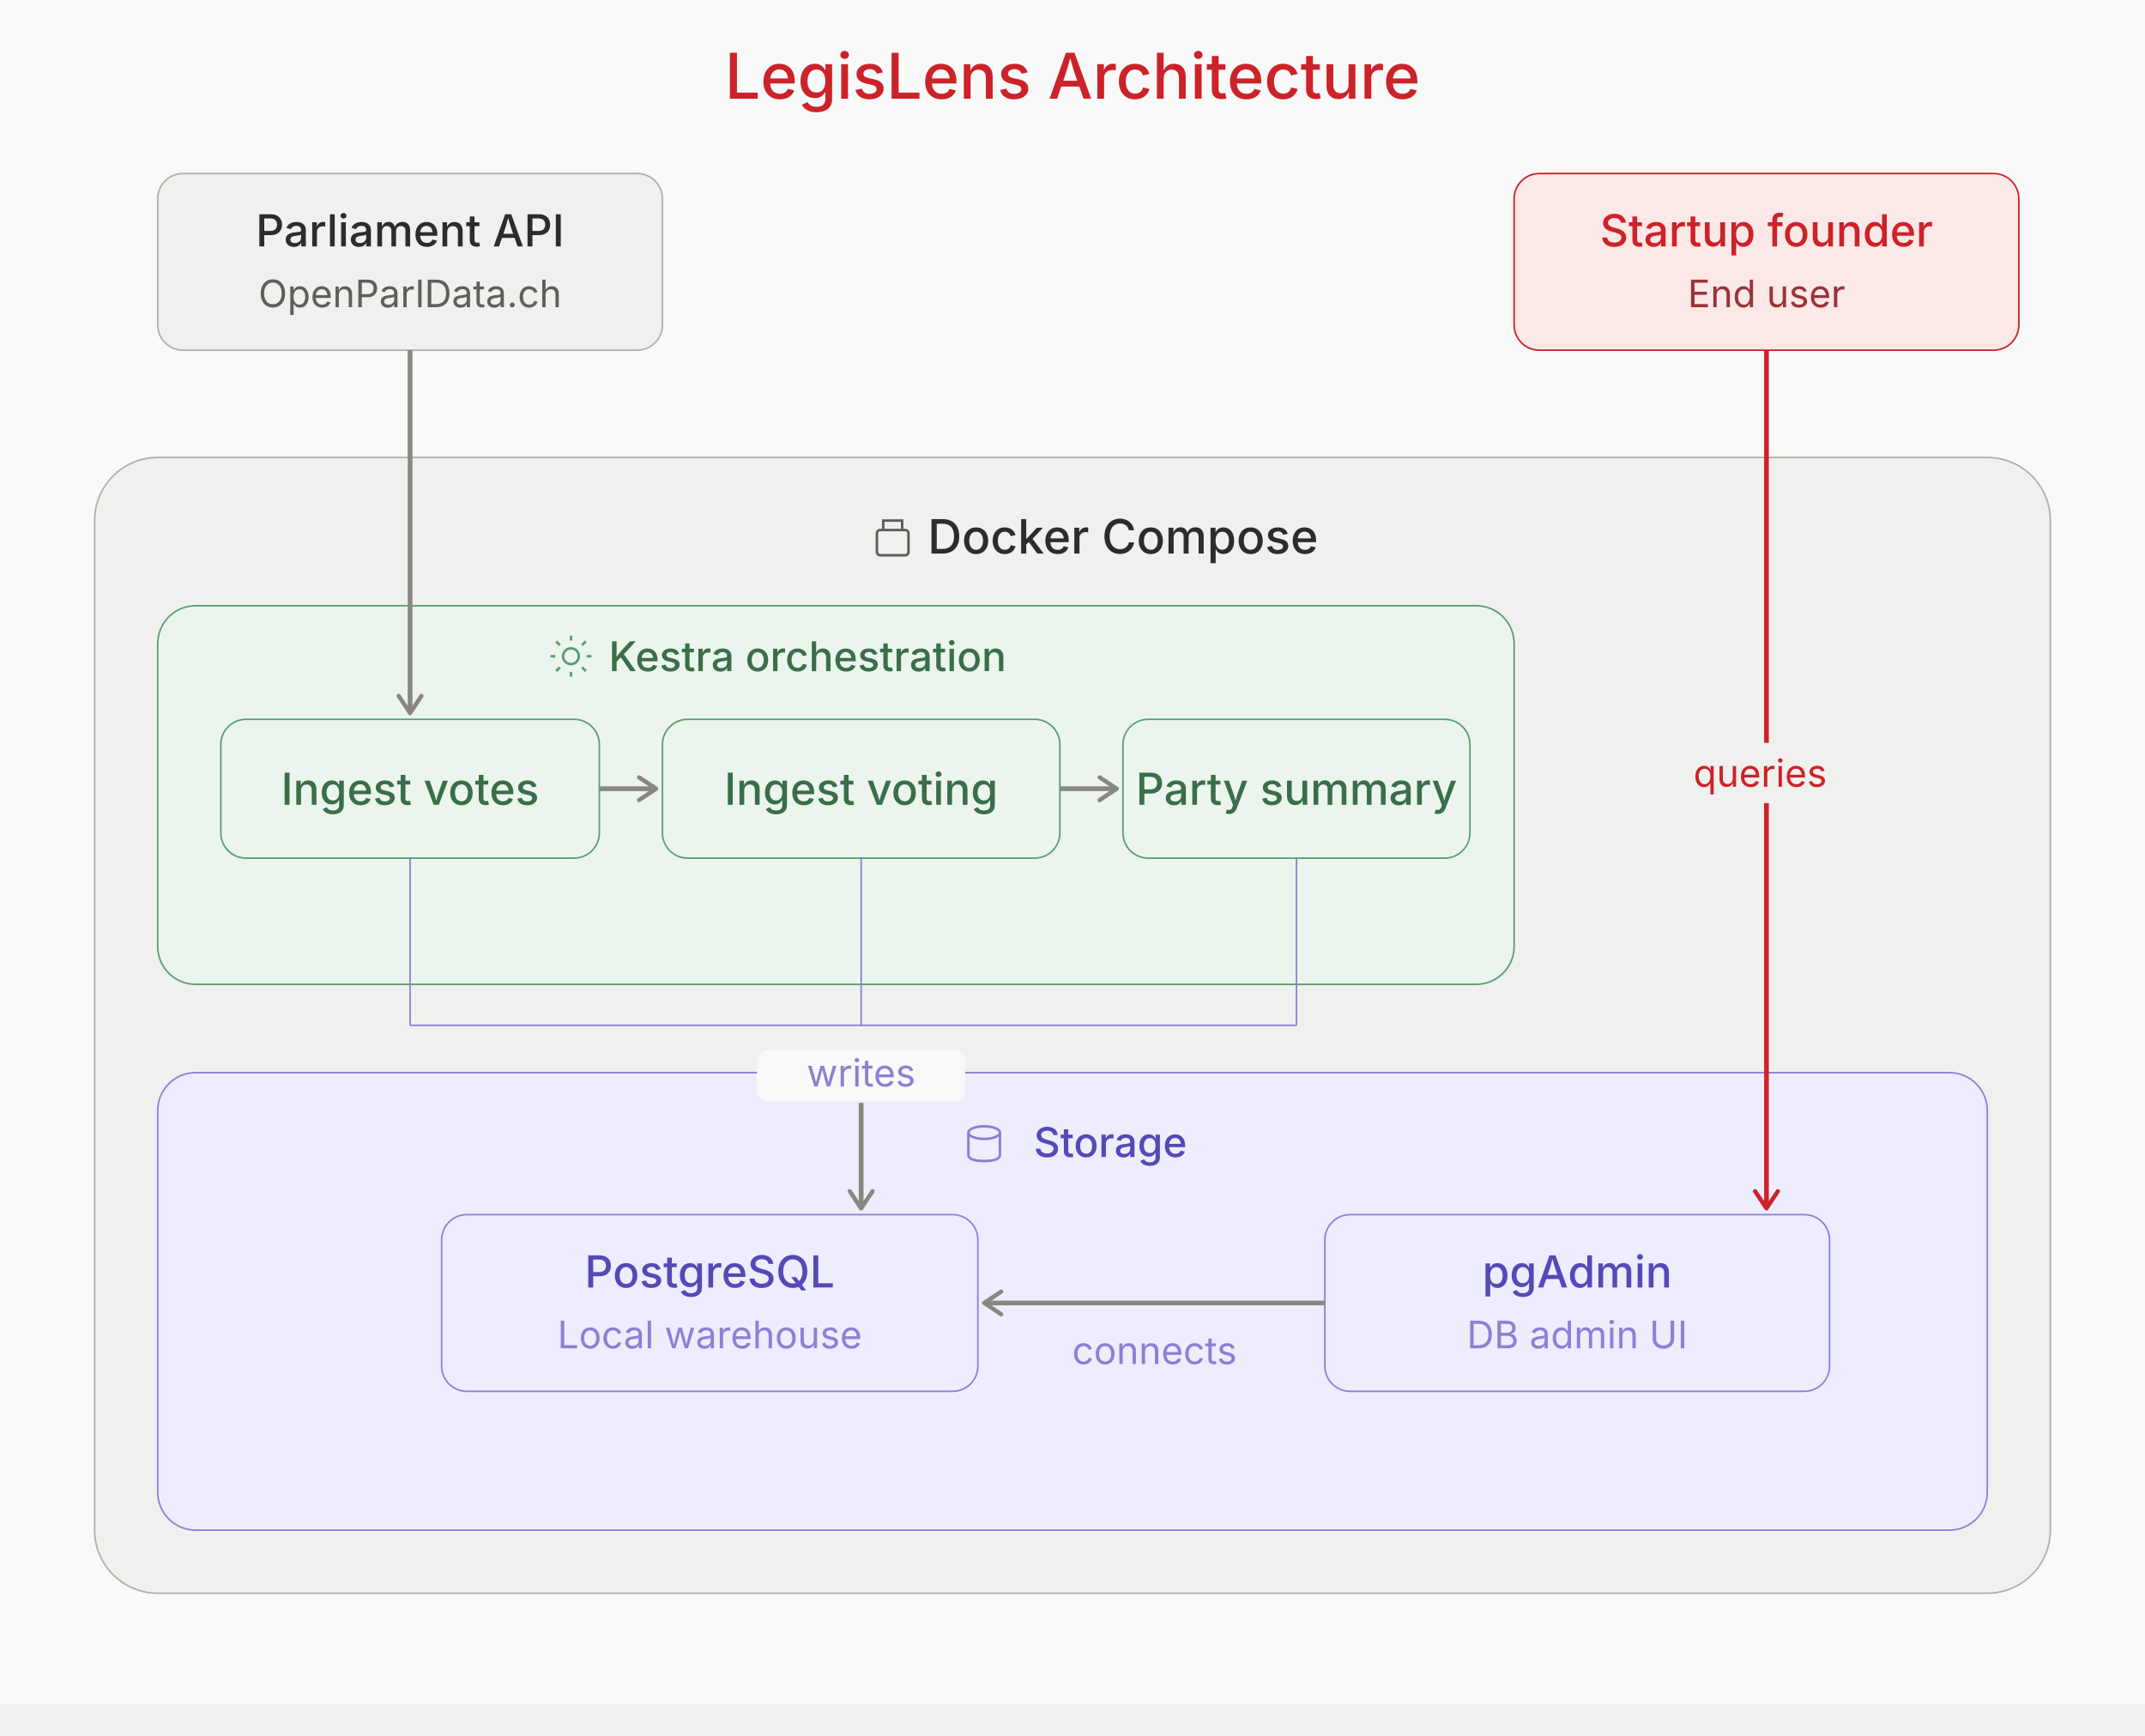
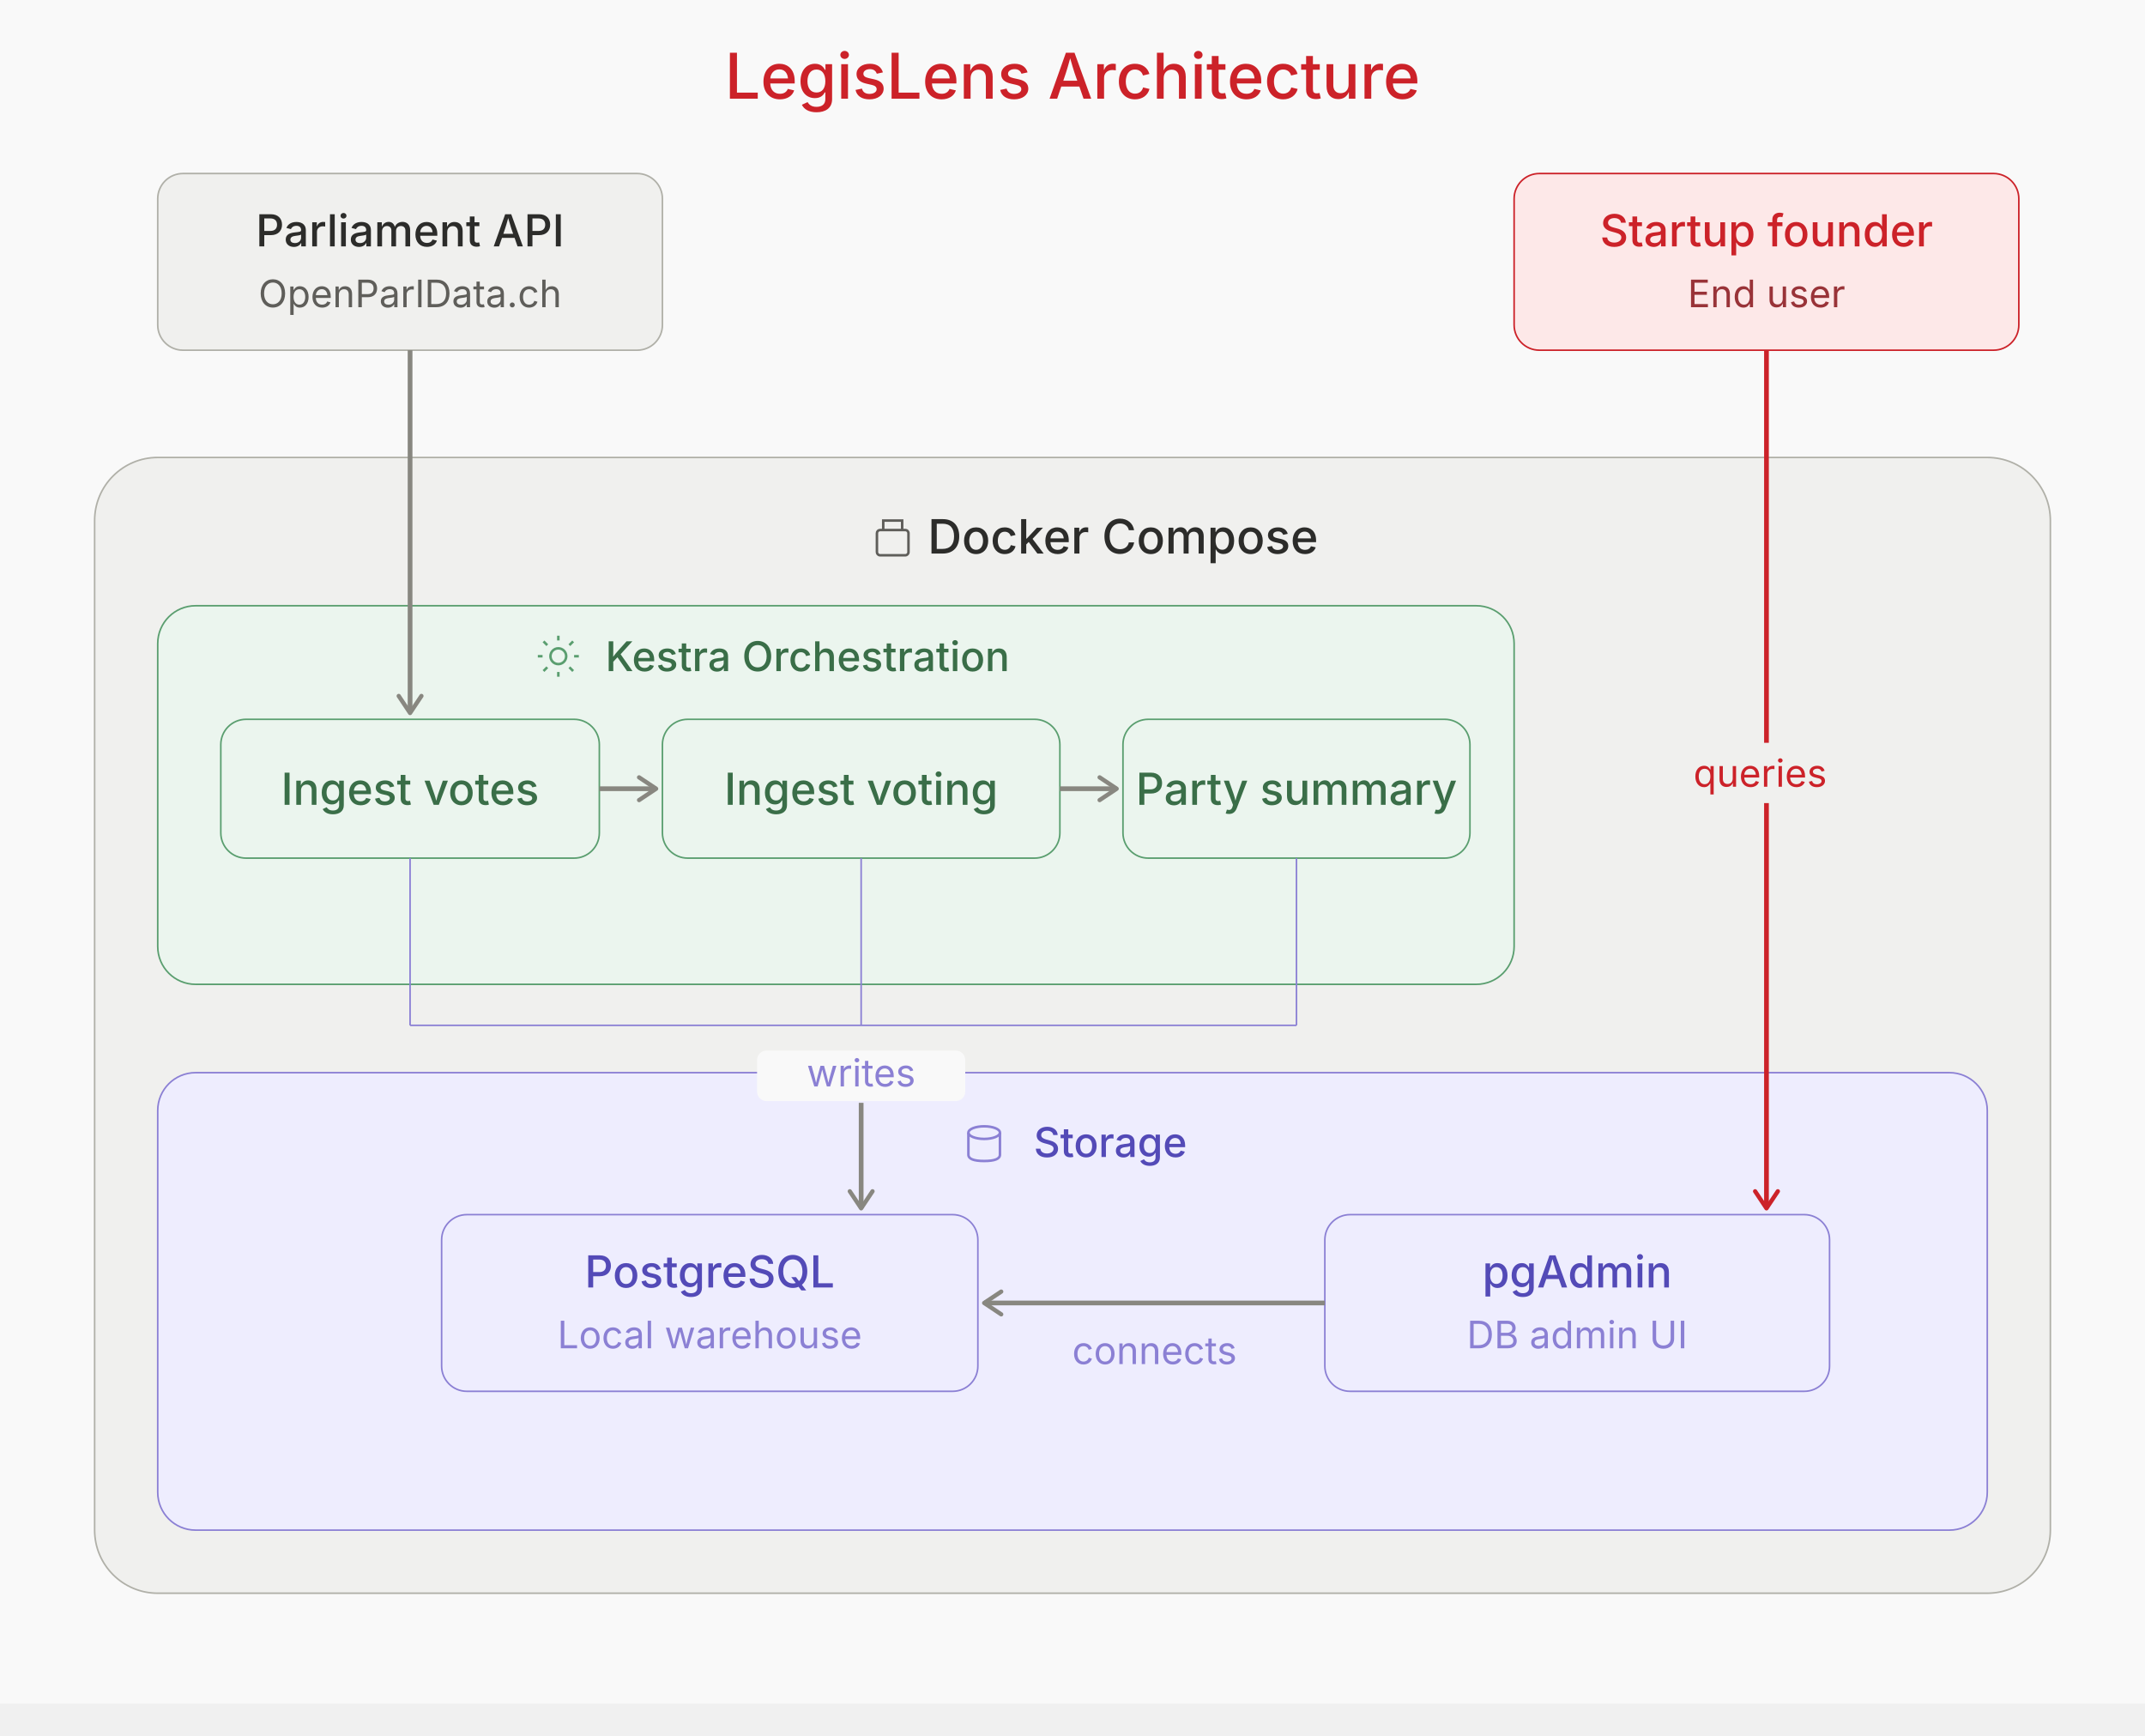
<svg xmlns="http://www.w3.org/2000/svg" width="100%" viewBox="0 0 680 550" role="img">
  <defs>
    <marker id="arrow" viewBox="0 0 10 10" refX="8" refY="5" markerWidth="6" markerHeight="6" orient="auto-start-reverse">
      <path d="M2 1L8 5L2 9" fill="none" stroke="context-stroke" stroke-width="1.5" stroke-linecap="round" stroke-linejoin="round" />
    </marker>
    <mask id="imagine-text-gaps-sv1btf" maskUnits="userSpaceOnUse">
      <rect x="0" y="0" width="680" height="550" fill="white" />
      <rect x="224.747" y="9.486" width="230.506" height="29.028" fill="black" rx="2" />
      <rect x="67.527" y="62.264" width="104.946" height="21.472" fill="black" rx="2" />
      <rect x="68.346" y="83.444" width="103.308" height="19.111" fill="black" rx="2" />
      <rect x="502.69" y="62.264" width="114.619" height="21.472" fill="black" rx="2" />
      <rect x="531.072" y="83.444" width="57.856" height="19.111" fill="black" rx="2" />
      <rect x="290.511" y="158.556" width="130.977" height="22.889" fill="black" rx="2" />
      <rect x="188.405" y="197.972" width="135.19" height="20.056" fill="black" rx="2" />
      <rect x="85.422" y="239.264" width="89.156" height="21.472" fill="black" rx="2" />
      <rect x="225.976" y="239.264" width="94.048" height="21.472" fill="black" rx="2" />
      <rect x="356.859" y="239.264" width="108.281" height="21.472" fill="black" rx="2" />
      <rect x="324.131" y="351.972" width="55.739" height="20.056" fill="black" rx="2" />
      <rect x="181.518" y="392.264" width="86.965" height="21.472" fill="black" rx="2" />
      <rect x="173.663" y="413.444" width="102.673" height="19.111" fill="black" rx="2" />
      <rect x="466.099" y="392.264" width="67.803" height="21.472" fill="black" rx="2" />
      <rect x="461.834" y="413.444" width="76.332" height="19.111" fill="black" rx="2" />
      <rect x="251.129" y="330.444" width="43.741" height="19.111" fill="black" rx="2" />
      <rect x="335.651" y="418.444" width="60.697" height="19.111" fill="black" rx="2" />
      <rect x="522.776" y="235.444" width="50.448" height="19.111" fill="black" rx="2" />
    </mask>
  </defs>
  <rect width="680" height="540" fill="#F9F9F9" style="fill:rgb(249, 249, 249);stroke:none;color:rgb(0, 0, 0);stroke-width:1px;stroke-linecap:butt;stroke-linejoin:miter;opacity:1;font-family:&quot;Anthropic Sans&quot;, -apple-system, &quot;system-ui&quot;, &quot;Segoe UI&quot;, sans-serif;font-size:16px;font-weight:400;text-anchor:start;dominant-baseline:auto" />
  <text x="340" y="24" text-anchor="middle" dominant-baseline="central" font-size="20px" font-weight="500" fill="#CC2229" style="fill:rgb(204, 34, 41);stroke:none;color:rgb(0, 0, 0);stroke-width:1px;stroke-linecap:butt;stroke-linejoin:miter;opacity:1;font-family:&quot;Anthropic Sans&quot;, -apple-system, &quot;system-ui&quot;, &quot;Segoe UI&quot;, sans-serif;font-size:20px;font-weight:500;text-anchor:middle;dominant-baseline:central">LegisLens Architecture</text>
  <rect x="50" y="55" width="160" height="56" rx="8" fill="#F0F0EE" stroke="#B0B0A8" stroke-width="0.5" style="fill:rgb(240, 240, 238);stroke:rgb(176, 176, 168);color:rgb(0, 0, 0);stroke-width:0.5px;stroke-linecap:butt;stroke-linejoin:miter;opacity:1;font-family:&quot;Anthropic Sans&quot;, -apple-system, &quot;system-ui&quot;, &quot;Segoe UI&quot;, sans-serif;font-size:16px;font-weight:400;text-anchor:start;dominant-baseline:auto" />
  <text x="130" y="73" text-anchor="middle" dominant-baseline="central" font-size="14px" font-weight="500" fill="#2C2C2A" style="fill:rgb(44, 44, 42);stroke:none;color:rgb(0, 0, 0);stroke-width:1px;stroke-linecap:butt;stroke-linejoin:miter;opacity:1;font-family:&quot;Anthropic Sans&quot;, -apple-system, &quot;system-ui&quot;, &quot;Segoe UI&quot;, sans-serif;font-size:14px;font-weight:500;text-anchor:middle;dominant-baseline:central">Parliament API</text>
  <text x="130" y="93" text-anchor="middle" dominant-baseline="central" font-size="12px" fill="#5F5E5A" style="fill:rgb(95, 94, 90);stroke:none;color:rgb(0, 0, 0);stroke-width:1px;stroke-linecap:butt;stroke-linejoin:miter;opacity:1;font-family:&quot;Anthropic Sans&quot;, -apple-system, &quot;system-ui&quot;, &quot;Segoe UI&quot;, sans-serif;font-size:12px;font-weight:400;text-anchor:middle;dominant-baseline:central">OpenParlData.ch</text>
  <rect x="480" y="55" width="160" height="56" rx="8" fill="#FDE8E8" stroke="#CC2229" stroke-width="0.5" style="fill:rgb(253, 232, 232);stroke:rgb(204, 34, 41);color:rgb(0, 0, 0);stroke-width:0.5px;stroke-linecap:butt;stroke-linejoin:miter;opacity:1;font-family:&quot;Anthropic Sans&quot;, -apple-system, &quot;system-ui&quot;, &quot;Segoe UI&quot;, sans-serif;font-size:16px;font-weight:400;text-anchor:start;dominant-baseline:auto" />
  <text x="560" y="73" text-anchor="middle" dominant-baseline="central" font-size="14px" font-weight="500" fill="#CC2229" style="fill:rgb(204, 34, 41);stroke:none;color:rgb(0, 0, 0);stroke-width:1px;stroke-linecap:butt;stroke-linejoin:miter;opacity:1;font-family:&quot;Anthropic Sans&quot;, -apple-system, &quot;system-ui&quot;, &quot;Segoe UI&quot;, sans-serif;font-size:14px;font-weight:500;text-anchor:middle;dominant-baseline:central">Startup founder</text>
  <text x="560" y="93" text-anchor="middle" dominant-baseline="central" font-size="12px" fill="#993338" style="fill:rgb(153, 51, 56);stroke:none;color:rgb(0, 0, 0);stroke-width:1px;stroke-linecap:butt;stroke-linejoin:miter;opacity:1;font-family:&quot;Anthropic Sans&quot;, -apple-system, &quot;system-ui&quot;, &quot;Segoe UI&quot;, sans-serif;font-size:12px;font-weight:400;text-anchor:middle;dominant-baseline:central">End user</text>
  <rect x="30" y="145" width="620" height="360" rx="20" fill="#F0F0EE" stroke="#B0B0A8" stroke-width="0.5" style="fill:rgb(240, 240, 238);stroke:rgb(176, 176, 168);color:rgb(0, 0, 0);stroke-width:0.5px;stroke-linecap:butt;stroke-linejoin:miter;opacity:1;font-family:&quot;Anthropic Sans&quot;, -apple-system, &quot;system-ui&quot;, &quot;Segoe UI&quot;, sans-serif;font-size:16px;font-weight:400;text-anchor:start;dominant-baseline:auto" />
  <g transform="translate(278,168)" style="fill:rgb(0, 0, 0);stroke:none;color:rgb(0, 0, 0);stroke-width:1px;stroke-linecap:butt;stroke-linejoin:miter;opacity:1;font-family:&quot;Anthropic Sans&quot;, -apple-system, &quot;system-ui&quot;, &quot;Segoe UI&quot;, sans-serif;font-size:16px;font-weight:400;text-anchor:start;dominant-baseline:auto">
    <rect x="0" y="0" width="10" height="8" rx="1" fill="none" stroke="#5F5E5A" stroke-width="0.8" style="fill:none;stroke:rgb(95, 94, 90);color:rgb(0, 0, 0);stroke-width:0.8px;stroke-linecap:butt;stroke-linejoin:miter;opacity:1;font-family:&quot;Anthropic Sans&quot;, -apple-system, &quot;system-ui&quot;, &quot;Segoe UI&quot;, sans-serif;font-size:16px;font-weight:400;text-anchor:start;dominant-baseline:auto" />
    <path d="M2 0 L2 -3 L8 -3 L8 0" fill="none" stroke="#5F5E5A" stroke-width="0.8" style="fill:none;stroke:rgb(95, 94, 90);color:rgb(0, 0, 0);stroke-width:0.8px;stroke-linecap:butt;stroke-linejoin:miter;opacity:1;font-family:&quot;Anthropic Sans&quot;, -apple-system, &quot;system-ui&quot;, &quot;Segoe UI&quot;, sans-serif;font-size:16px;font-weight:400;text-anchor:start;dominant-baseline:auto" />
  </g>
  <text x="340" y="170" text-anchor="middle" dominant-baseline="central" font-weight="500" font-size="15px" dx="16" fill="#2C2C2A" style="fill:rgb(44, 44, 42);stroke:none;color:rgb(0, 0, 0);stroke-width:1px;stroke-linecap:butt;stroke-linejoin:miter;opacity:1;font-family:&quot;Anthropic Sans&quot;, -apple-system, &quot;system-ui&quot;, &quot;Segoe UI&quot;, sans-serif;font-size:15px;font-weight:500;text-anchor:middle;dominant-baseline:central">Docker Compose</text>
  <rect x="50" y="192" width="430" height="120" rx="12" fill="#EBF5EE" stroke="#5A9E6F" stroke-width="0.5" style="fill:rgb(235, 245, 238);stroke:rgb(90, 158, 111);color:rgb(0, 0, 0);stroke-width:0.5px;stroke-linecap:butt;stroke-linejoin:miter;opacity:1;font-family:&quot;Anthropic Sans&quot;, -apple-system, &quot;system-ui&quot;, &quot;Segoe UI&quot;, sans-serif;font-size:16px;font-weight:400;text-anchor:start;dominant-baseline:auto" />
-   <g transform="translate(176,203)" style="fill:rgb(0, 0, 0);stroke:none;color:rgb(0, 0, 0);stroke-width:1px;stroke-linecap:butt;stroke-linejoin:miter;opacity:1;font-family:&quot;Anthropic Sans&quot;, -apple-system, &quot;system-ui&quot;, &quot;Segoe UI&quot;, sans-serif;font-size:16px;font-weight:400;text-anchor:start;dominant-baseline:auto">
+   <g transform="translate(172,203)" style="fill:rgb(0, 0, 0);stroke:none;color:rgb(0, 0, 0);stroke-width:1px;stroke-linecap:butt;stroke-linejoin:miter;opacity:1;font-family:&quot;Anthropic Sans&quot;, -apple-system, &quot;system-ui&quot;, &quot;Segoe UI&quot;, sans-serif;font-size:16px;font-weight:400;text-anchor:start;dominant-baseline:auto">
    <circle cx="5" cy="5" r="2.5" fill="none" stroke="#5A9E6F" stroke-width="0.8" style="fill:none;stroke:rgb(90, 158, 111);color:rgb(0, 0, 0);stroke-width:0.8px;stroke-linecap:butt;stroke-linejoin:miter;opacity:1;font-family:&quot;Anthropic Sans&quot;, -apple-system, &quot;system-ui&quot;, &quot;Segoe UI&quot;, sans-serif;font-size:16px;font-weight:400;text-anchor:start;dominant-baseline:auto" />
    <path d="M5 0 L5 -1.5 M5 10 L5 11.5 M0 5 L-1.5 5 M10 5 L11.5 5 M1.5 1.5 L0.3 0.3 M8.5 8.5 L9.7 9.7 M8.5 1.5 L9.7 0.3 M1.5 8.5 L0.3 9.7" fill="none" stroke="#5A9E6F" stroke-width="0.8" style="fill:none;stroke:rgb(90, 158, 111);color:rgb(0, 0, 0);stroke-width:0.8px;stroke-linecap:butt;stroke-linejoin:miter;opacity:1;font-family:&quot;Anthropic Sans&quot;, -apple-system, &quot;system-ui&quot;, &quot;Segoe UI&quot;, sans-serif;font-size:16px;font-weight:400;text-anchor:start;dominant-baseline:auto" />
  </g>
-   <text x="240" y="208" text-anchor="middle" dominant-baseline="central" font-weight="500" font-size="13px" dx="16" fill="#3A6E48" style="fill:rgb(58, 110, 72);stroke:none;color:rgb(0, 0, 0);stroke-width:1px;stroke-linecap:butt;stroke-linejoin:miter;opacity:1;font-family:&quot;Anthropic Sans&quot;, -apple-system, &quot;system-ui&quot;, &quot;Segoe UI&quot;, sans-serif;font-size:13px;font-weight:500;text-anchor:middle;dominant-baseline:central">Kestra orchestration</text>
+   <text x="240" y="208" text-anchor="middle" dominant-baseline="central" font-weight="500" font-size="13px" dx="16" fill="#3A6E48" style="fill:rgb(58, 110, 72);stroke:none;color:rgb(0, 0, 0);stroke-width:1px;stroke-linecap:butt;stroke-linejoin:miter;opacity:1;font-family:&quot;Anthropic Sans&quot;, -apple-system, &quot;system-ui&quot;, &quot;Segoe UI&quot;, sans-serif;font-size:13px;font-weight:500;text-anchor:middle;dominant-baseline:central">Kestra Orchestration</text>
  <rect x="70" y="228" width="120" height="44" rx="8" fill="#EBF5EE" stroke="#5A9E6F" stroke-width="0.5" style="fill:rgb(235, 245, 238);stroke:rgb(90, 158, 111);color:rgb(0, 0, 0);stroke-width:0.5px;stroke-linecap:butt;stroke-linejoin:miter;opacity:1;font-family:&quot;Anthropic Sans&quot;, -apple-system, &quot;system-ui&quot;, &quot;Segoe UI&quot;, sans-serif;font-size:16px;font-weight:400;text-anchor:start;dominant-baseline:auto" />
  <text x="130" y="250" text-anchor="middle" dominant-baseline="central" font-size="14px" font-weight="500" fill="#3A6E48" style="fill:rgb(58, 110, 72);stroke:none;color:rgb(0, 0, 0);stroke-width:1px;stroke-linecap:butt;stroke-linejoin:miter;opacity:1;font-family:&quot;Anthropic Sans&quot;, -apple-system, &quot;system-ui&quot;, &quot;Segoe UI&quot;, sans-serif;font-size:14px;font-weight:500;text-anchor:middle;dominant-baseline:central">Ingest votes</text>
  <rect x="210" y="228" width="126" height="44" rx="8" fill="#EBF5EE" stroke="#5A9E6F" stroke-width="0.5" style="fill:rgb(235, 245, 238);stroke:rgb(90, 158, 111);color:rgb(0, 0, 0);stroke-width:0.5px;stroke-linecap:butt;stroke-linejoin:miter;opacity:1;font-family:&quot;Anthropic Sans&quot;, -apple-system, &quot;system-ui&quot;, &quot;Segoe UI&quot;, sans-serif;font-size:16px;font-weight:400;text-anchor:start;dominant-baseline:auto" />
  <text x="273" y="250" text-anchor="middle" dominant-baseline="central" font-size="14px" font-weight="500" fill="#3A6E48" style="fill:rgb(58, 110, 72);stroke:none;color:rgb(0, 0, 0);stroke-width:1px;stroke-linecap:butt;stroke-linejoin:miter;opacity:1;font-family:&quot;Anthropic Sans&quot;, -apple-system, &quot;system-ui&quot;, &quot;Segoe UI&quot;, sans-serif;font-size:14px;font-weight:500;text-anchor:middle;dominant-baseline:central">Ingest voting</text>
  <rect x="356" y="228" width="110" height="44" rx="8" fill="#EBF5EE" stroke="#5A9E6F" stroke-width="0.5" style="fill:rgb(235, 245, 238);stroke:rgb(90, 158, 111);color:rgb(0, 0, 0);stroke-width:0.5px;stroke-linecap:butt;stroke-linejoin:miter;opacity:1;font-family:&quot;Anthropic Sans&quot;, -apple-system, &quot;system-ui&quot;, &quot;Segoe UI&quot;, sans-serif;font-size:16px;font-weight:400;text-anchor:start;dominant-baseline:auto" />
  <text x="411" y="250" text-anchor="middle" dominant-baseline="central" font-size="14px" font-weight="500" fill="#3A6E48" style="fill:rgb(58, 110, 72);stroke:none;color:rgb(0, 0, 0);stroke-width:1px;stroke-linecap:butt;stroke-linejoin:miter;opacity:1;font-family:&quot;Anthropic Sans&quot;, -apple-system, &quot;system-ui&quot;, &quot;Segoe UI&quot;, sans-serif;font-size:14px;font-weight:500;text-anchor:middle;dominant-baseline:central">Party summary</text>
  <rect x="50" y="340" width="580" height="145" rx="12" fill="#EEEDFE" stroke="#8B80D4" stroke-width="0.5" style="fill:rgb(238, 237, 254);stroke:rgb(139, 128, 212);color:rgb(0, 0, 0);stroke-width:0.5px;stroke-linecap:butt;stroke-linejoin:miter;opacity:1;font-family:&quot;Anthropic Sans&quot;, -apple-system, &quot;system-ui&quot;, &quot;Segoe UI&quot;, sans-serif;font-size:16px;font-weight:400;text-anchor:start;dominant-baseline:auto" />
  <g transform="translate(307,357)" style="fill:rgb(0, 0, 0);stroke:none;color:rgb(0, 0, 0);stroke-width:1px;stroke-linecap:butt;stroke-linejoin:miter;opacity:1;font-family:&quot;Anthropic Sans&quot;, -apple-system, &quot;system-ui&quot;, &quot;Segoe UI&quot;, sans-serif;font-size:16px;font-weight:400;text-anchor:start;dominant-baseline:auto">
    <ellipse cx="5" cy="2" rx="5" ry="2" fill="none" stroke="#8B80D4" stroke-width="0.8" style="fill:none;stroke:rgb(139, 128, 212);color:rgb(0, 0, 0);stroke-width:0.8px;stroke-linecap:butt;stroke-linejoin:miter;opacity:1;font-family:&quot;Anthropic Sans&quot;, -apple-system, &quot;system-ui&quot;, &quot;Segoe UI&quot;, sans-serif;font-size:16px;font-weight:400;text-anchor:start;dominant-baseline:auto" />
    <path d="M0 2 L0 9 Q0 11 5 11 Q10 11 10 9 L10 2" fill="none" stroke="#8B80D4" stroke-width="0.8" style="fill:none;stroke:rgb(139, 128, 212);color:rgb(0, 0, 0);stroke-width:0.8px;stroke-linecap:butt;stroke-linejoin:miter;opacity:1;font-family:&quot;Anthropic Sans&quot;, -apple-system, &quot;system-ui&quot;, &quot;Segoe UI&quot;, sans-serif;font-size:16px;font-weight:400;text-anchor:start;dominant-baseline:auto" />
  </g>
  <text x="340" y="362" text-anchor="middle" dominant-baseline="central" font-weight="500" font-size="13px" dx="12" fill="#534AB7" style="fill:rgb(83, 74, 183);stroke:none;color:rgb(0, 0, 0);stroke-width:1px;stroke-linecap:butt;stroke-linejoin:miter;opacity:1;font-family:&quot;Anthropic Sans&quot;, -apple-system, &quot;system-ui&quot;, &quot;Segoe UI&quot;, sans-serif;font-size:13px;font-weight:500;text-anchor:middle;dominant-baseline:central">Storage</text>
  <rect x="140" y="385" width="170" height="56" rx="8" fill="#EEEDFE" stroke="#8B80D4" stroke-width="0.5" style="fill:rgb(238, 237, 254);stroke:rgb(139, 128, 212);color:rgb(0, 0, 0);stroke-width:0.5px;stroke-linecap:butt;stroke-linejoin:miter;opacity:1;font-family:&quot;Anthropic Sans&quot;, -apple-system, &quot;system-ui&quot;, &quot;Segoe UI&quot;, sans-serif;font-size:16px;font-weight:400;text-anchor:start;dominant-baseline:auto" />
  <text x="225" y="403" text-anchor="middle" dominant-baseline="central" font-size="14px" font-weight="500" fill="#534AB7" style="fill:rgb(83, 74, 183);stroke:none;color:rgb(0, 0, 0);stroke-width:1px;stroke-linecap:butt;stroke-linejoin:miter;opacity:1;font-family:&quot;Anthropic Sans&quot;, -apple-system, &quot;system-ui&quot;, &quot;Segoe UI&quot;, sans-serif;font-size:14px;font-weight:500;text-anchor:middle;dominant-baseline:central">PostgreSQL</text>
  <text x="225" y="423" text-anchor="middle" dominant-baseline="central" font-size="12px" fill="#8B80D4" style="fill:rgb(139, 128, 212);stroke:none;color:rgb(0, 0, 0);stroke-width:1px;stroke-linecap:butt;stroke-linejoin:miter;opacity:1;font-family:&quot;Anthropic Sans&quot;, -apple-system, &quot;system-ui&quot;, &quot;Segoe UI&quot;, sans-serif;font-size:12px;font-weight:400;text-anchor:middle;dominant-baseline:central">Local warehouse</text>
  <rect x="420" y="385" width="160" height="56" rx="8" fill="#EEEDFE" stroke="#8B80D4" stroke-width="0.5" style="fill:rgb(238, 237, 254);stroke:rgb(139, 128, 212);color:rgb(0, 0, 0);stroke-width:0.5px;stroke-linecap:butt;stroke-linejoin:miter;opacity:1;font-family:&quot;Anthropic Sans&quot;, -apple-system, &quot;system-ui&quot;, &quot;Segoe UI&quot;, sans-serif;font-size:16px;font-weight:400;text-anchor:start;dominant-baseline:auto" />
  <text x="500" y="403" text-anchor="middle" dominant-baseline="central" font-size="14px" font-weight="500" fill="#534AB7" style="fill:rgb(83, 74, 183);stroke:none;color:rgb(0, 0, 0);stroke-width:1px;stroke-linecap:butt;stroke-linejoin:miter;opacity:1;font-family:&quot;Anthropic Sans&quot;, -apple-system, &quot;system-ui&quot;, &quot;Segoe UI&quot;, sans-serif;font-size:14px;font-weight:500;text-anchor:middle;dominant-baseline:central">pgAdmin</text>
  <text x="500" y="423" text-anchor="middle" dominant-baseline="central" font-size="12px" fill="#8B80D4" style="fill:rgb(139, 128, 212);stroke:none;color:rgb(0, 0, 0);stroke-width:1px;stroke-linecap:butt;stroke-linejoin:miter;opacity:1;font-family:&quot;Anthropic Sans&quot;, -apple-system, &quot;system-ui&quot;, &quot;Segoe UI&quot;, sans-serif;font-size:12px;font-weight:400;text-anchor:middle;dominant-baseline:central">DB admin UI</text>
  <line x1="130" y1="111" x2="130" y2="226" fill="none" stroke="#888780" stroke-width="1.5" marker-end="url(#arrow)" style="fill:none;stroke:rgb(136, 135, 128);color:rgb(0, 0, 0);stroke-width:1.5px;stroke-linecap:butt;stroke-linejoin:miter;opacity:1;font-family:&quot;Anthropic Sans&quot;, -apple-system, &quot;system-ui&quot;, &quot;Segoe UI&quot;, sans-serif;font-size:16px;font-weight:400;text-anchor:start;dominant-baseline:auto" />
  <line x1="190" y1="250" x2="208" y2="250" fill="none" stroke="#888780" stroke-width="1.5" marker-end="url(#arrow)" style="fill:none;stroke:rgb(136, 135, 128);color:rgb(0, 0, 0);stroke-width:1.5px;stroke-linecap:butt;stroke-linejoin:miter;opacity:1;font-family:&quot;Anthropic Sans&quot;, -apple-system, &quot;system-ui&quot;, &quot;Segoe UI&quot;, sans-serif;font-size:16px;font-weight:400;text-anchor:start;dominant-baseline:auto" />
  <line x1="336" y1="250" x2="354" y2="250" fill="none" stroke="#888780" stroke-width="1.5" marker-end="url(#arrow)" style="fill:none;stroke:rgb(136, 135, 128);color:rgb(0, 0, 0);stroke-width:1.5px;stroke-linecap:butt;stroke-linejoin:miter;opacity:1;font-family:&quot;Anthropic Sans&quot;, -apple-system, &quot;system-ui&quot;, &quot;Segoe UI&quot;, sans-serif;font-size:16px;font-weight:400;text-anchor:start;dominant-baseline:auto" />
  <line x1="130" y1="272" x2="130" y2="325" stroke="#8B80D4" stroke-width="0.5" style="fill:rgb(0, 0, 0);stroke:rgb(139, 128, 212);color:rgb(0, 0, 0);stroke-width:0.5px;stroke-linecap:butt;stroke-linejoin:miter;opacity:1;font-family:&quot;Anthropic Sans&quot;, -apple-system, &quot;system-ui&quot;, &quot;Segoe UI&quot;, sans-serif;font-size:16px;font-weight:400;text-anchor:start;dominant-baseline:auto" />
  <line x1="273" y1="272" x2="273" y2="325" stroke="#8B80D4" stroke-width="0.5" style="fill:rgb(0, 0, 0);stroke:rgb(139, 128, 212);color:rgb(0, 0, 0);stroke-width:0.5px;stroke-linecap:butt;stroke-linejoin:miter;opacity:1;font-family:&quot;Anthropic Sans&quot;, -apple-system, &quot;system-ui&quot;, &quot;Segoe UI&quot;, sans-serif;font-size:16px;font-weight:400;text-anchor:start;dominant-baseline:auto" />
  <line x1="411" y1="272" x2="411" y2="325" stroke="#8B80D4" stroke-width="0.5" style="fill:rgb(0, 0, 0);stroke:rgb(139, 128, 212);color:rgb(0, 0, 0);stroke-width:0.5px;stroke-linecap:butt;stroke-linejoin:miter;opacity:1;font-family:&quot;Anthropic Sans&quot;, -apple-system, &quot;system-ui&quot;, &quot;Segoe UI&quot;, sans-serif;font-size:16px;font-weight:400;text-anchor:start;dominant-baseline:auto" />
  <line x1="130" y1="325" x2="411" y2="325" stroke="#8B80D4" stroke-width="0.5" style="fill:rgb(0, 0, 0);stroke:rgb(139, 128, 212);color:rgb(0, 0, 0);stroke-width:0.5px;stroke-linecap:butt;stroke-linejoin:miter;opacity:1;font-family:&quot;Anthropic Sans&quot;, -apple-system, &quot;system-ui&quot;, &quot;Segoe UI&quot;, sans-serif;font-size:16px;font-weight:400;text-anchor:start;dominant-baseline:auto" />
  <line x1="273" y1="340" x2="273" y2="383" fill="none" stroke="#888780" stroke-width="1.5" marker-end="url(#arrow)" mask="url(#imagine-text-gaps-sv1btf)" style="fill:none;stroke:rgb(136, 135, 128);color:rgb(0, 0, 0);stroke-width:1.5px;stroke-linecap:butt;stroke-linejoin:miter;opacity:1;font-family:&quot;Anthropic Sans&quot;, -apple-system, &quot;system-ui&quot;, &quot;Segoe UI&quot;, sans-serif;font-size:16px;font-weight:400;text-anchor:start;dominant-baseline:auto" />
  <rect x="240" y="333" width="66" height="16" rx="3" fill="#F9F9F9" style="fill:rgb(249, 249, 249);stroke:none;color:rgb(0, 0, 0);stroke-width:1px;stroke-linecap:butt;stroke-linejoin:miter;opacity:1;font-family:&quot;Anthropic Sans&quot;, -apple-system, &quot;system-ui&quot;, &quot;Segoe UI&quot;, sans-serif;font-size:16px;font-weight:400;text-anchor:start;dominant-baseline:auto" />
  <text x="273" y="340" text-anchor="middle" dominant-baseline="central" font-size="12px" fill="#8B80D4" style="fill:rgb(139, 128, 212);stroke:none;color:rgb(0, 0, 0);stroke-width:1px;stroke-linecap:butt;stroke-linejoin:miter;opacity:1;font-family:&quot;Anthropic Sans&quot;, -apple-system, &quot;system-ui&quot;, &quot;Segoe UI&quot;, sans-serif;font-size:12px;font-weight:400;text-anchor:middle;dominant-baseline:central">writes</text>
  <line x1="420" y1="413" x2="312" y2="413" fill="none" stroke="#888780" stroke-width="1.5" marker-end="url(#arrow)" style="fill:none;stroke:rgb(136, 135, 128);color:rgb(0, 0, 0);stroke-width:1.5px;stroke-linecap:butt;stroke-linejoin:miter;opacity:1;font-family:&quot;Anthropic Sans&quot;, -apple-system, &quot;system-ui&quot;, &quot;Segoe UI&quot;, sans-serif;font-size:16px;font-weight:400;text-anchor:start;dominant-baseline:auto" />
  <text x="366" y="428" text-anchor="middle" dominant-baseline="central" font-size="12px" fill="#8B80D4" style="fill:rgb(139, 128, 212);stroke:none;color:rgb(0, 0, 0);stroke-width:1px;stroke-linecap:butt;stroke-linejoin:miter;opacity:1;font-family:&quot;Anthropic Sans&quot;, -apple-system, &quot;system-ui&quot;, &quot;Segoe UI&quot;, sans-serif;font-size:12px;font-weight:400;text-anchor:middle;dominant-baseline:central">connects</text>
  <path d="M560 111 L560 383" fill="none" stroke="#CC2229" stroke-width="1.5" marker-end="url(#arrow)" mask="url(#imagine-text-gaps-sv1btf)" style="fill:none;stroke:rgb(204, 34, 41);color:rgb(0, 0, 0);stroke-width:1.5px;stroke-linecap:butt;stroke-linejoin:miter;opacity:1;font-family:&quot;Anthropic Sans&quot;, -apple-system, &quot;system-ui&quot;, &quot;Segoe UI&quot;, sans-serif;font-size:16px;font-weight:400;text-anchor:start;dominant-baseline:auto" />
  <text x="558" y="245" text-anchor="middle" dominant-baseline="central" font-size="12px" fill="#CC2229" style="fill:rgb(204, 34, 41);stroke:none;color:rgb(0, 0, 0);stroke-width:1px;stroke-linecap:butt;stroke-linejoin:miter;opacity:1;font-family:&quot;Anthropic Sans&quot;, -apple-system, &quot;system-ui&quot;, &quot;Segoe UI&quot;, sans-serif;font-size:12px;font-weight:400;text-anchor:middle;dominant-baseline:central">queries</text>
</svg>
